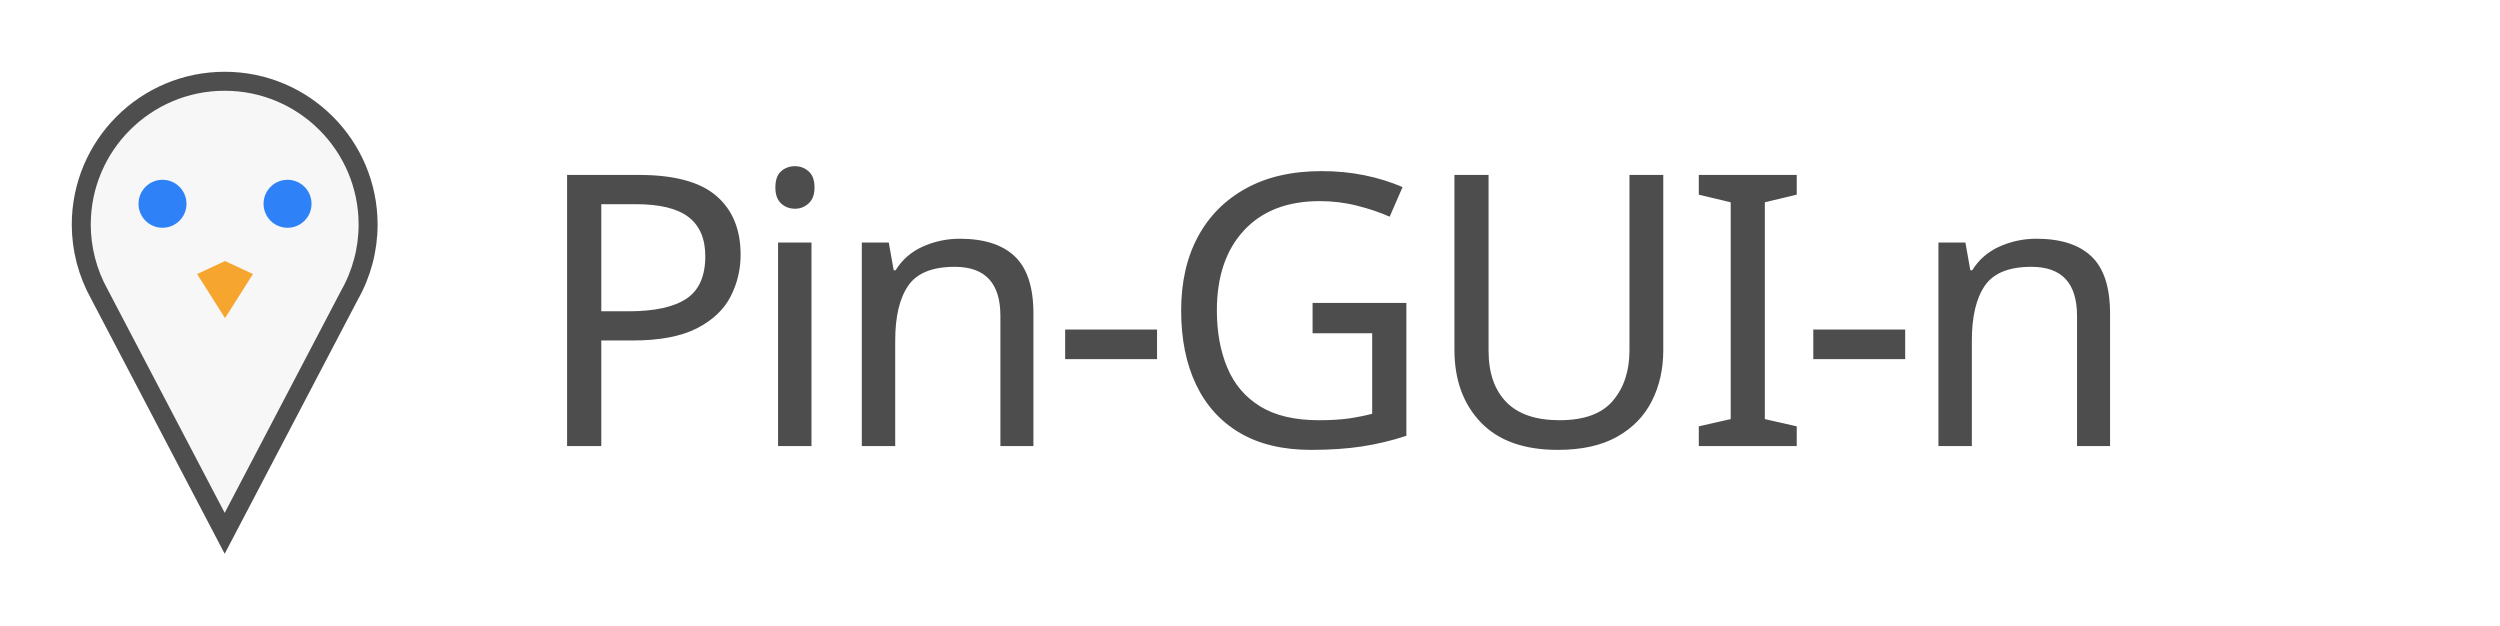
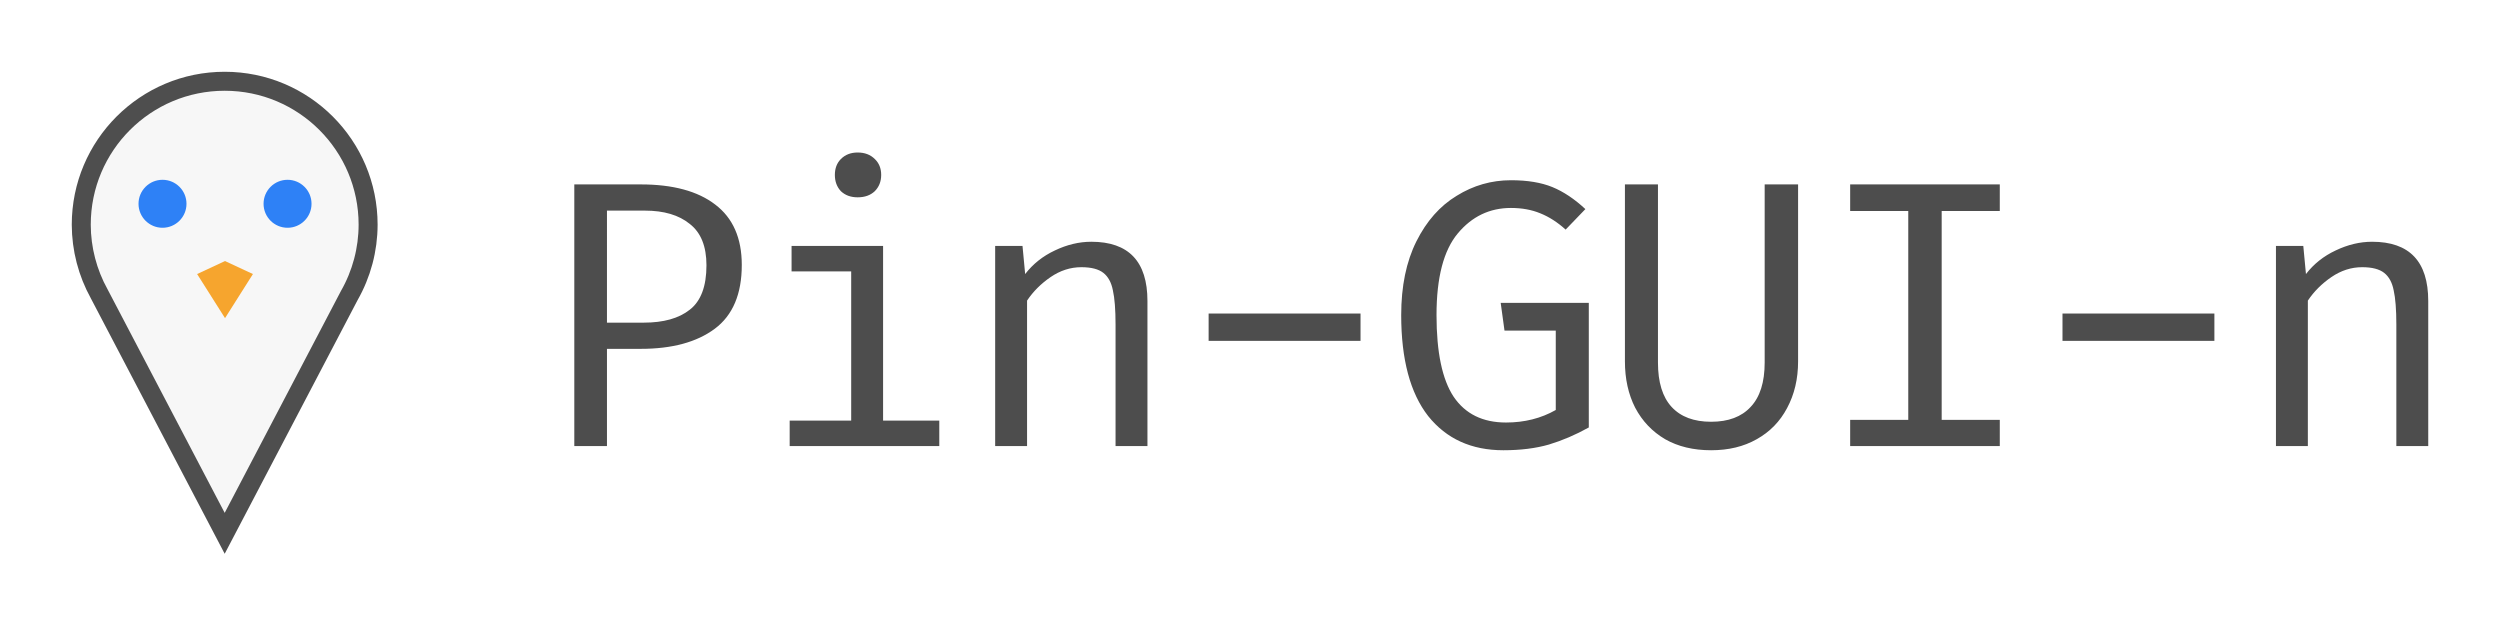
<svg xmlns="http://www.w3.org/2000/svg" id="svg8" version="1.1" viewBox="0 0 696.715 174.329" height="174.329mm" width="696.715mm">
  <defs id="defs2" />
  <g id="g4626" transform="translate(13.67874,13.73882)" />
  <path style="fill:#f7f7f7;fill-opacity:1;stroke:#4e4e4e;stroke-width:5.292;stroke-miterlimit:4;stroke-dasharray:none;stroke-opacity:1;paint-order:normal" d="m 62.617,22.646 a 39.971,39.971 0 0 0 -39.971,39.971 39.971,39.971 0 0 0 5.006,19.277 L 62.617,148.628 97.329,82.377 A 39.971,39.971 0 0 0 102.588,62.617 39.971,39.971 0 0 0 62.617,22.646 Z" id="path10" />
  <g id="g4637" transform="translate(-7.403126,6.40666)">
    <circle r="6.685" cy="50.385" cx="52.691" id="path4564" style="fill:#0067f6;fill-opacity:0.811;stroke:none;stroke-width:0.331;stroke-opacity:1" />
    <circle r="6.685" cy="50.385" cx="87.538" id="path4564-5" style="fill:#0067f6;fill-opacity:0.811;stroke:none;stroke-width:0.331;stroke-opacity:1" />
  </g>
  <g id="g4633" transform="translate(-7.875591,12.22751)">
    <path style="fill:#f69300;fill-opacity:0.811;stroke-width:0.145" d="M 237.02 274.955 L 207.621 288.637 L 237.02 335.102 L 266.416 288.637 L 237.02 274.955 z " transform="matrix(0.2645833,0,0,0.2645833,7.875591,-12.22751)" id="rect14-3-3" />
  </g>
-   <text xml:space="preserve" style="font-style:normal;font-weight:normal;font-size:10.583px;line-height:6.615px;font-family:sans-serif;letter-spacing:-3.969px;word-spacing:0px;fill:#4d4d4d;fill-opacity:1;stroke:none;stroke-width:0.265" x="147.774" y="124.312" id="text4805">
-     <tspan id="tspan4803" x="147.774" y="124.312" style="font-style:normal;font-variant:normal;font-weight:normal;font-stretch:normal;font-size:105.833px;font-family:'Fira Code';-inkscape-font-specification:'Fira Code';letter-spacing:-3.969px;fill:#4d4d4d;fill-opacity:1;stroke-width:0.265">Pin-GUI-n</tspan>
-   </text>
+   <g aria-label="Pin-GUI-n" style="font-style:normal;font-weight:normal;font-size:10.583px;line-height:6.615px;font-family:sans-serif;letter-spacing:-3.969px;word-spacing:0px;fill:#4d4d4d;fill-opacity:1;stroke:none;stroke-width:0.265" id="text4805">
+     <path style="font-style:normal;font-variant:normal;font-weight:normal;font-stretch:normal;font-size:105.833px;font-family:'Fira Code';-inkscape-font-specification:'Fira Code';letter-spacing:-3.969px;fill:#4d4d4d;fill-opacity:1;stroke-width:0.265" id="path836" d="m 239.014,42.502 c -1.905,0 -3.457,0.601 -4.656,1.801 -1.129,1.129 -1.693,2.609 -1.693,4.443 0,1.834 0.564,3.351 1.693,4.551 1.199,1.129 2.751,1.693 4.656,1.693 1.976,0 3.562,-0.564 4.762,-1.693 1.199,-1.199 1.799,-2.716 1.799,-4.551 0,-1.834 -0.599,-3.314 -1.799,-4.443 -1.199,-1.199 -2.786,-1.801 -4.762,-1.801 z m 182.068,7.727 c -5.433,0 -10.478,1.447 -15.135,4.34 -4.657,2.822 -8.397,7.055 -11.219,12.699 -2.822,5.644 -4.232,12.488 -4.232,20.531 0,12.347 2.504,21.732 7.514,28.152 5.08,6.35 12.065,9.525 20.955,9.525 4.798,0 9.03,-0.53 12.699,-1.588 3.739,-1.129 7.444,-2.716 11.113,-4.762 V 84.412 h -24.553 l 1.059,7.727 h 14.287 v 22.119 c -4.092,2.328 -8.715,3.492 -13.865,3.492 -6.491,0 -11.358,-2.399 -14.604,-7.197 -3.175,-4.798 -4.764,-12.382 -4.764,-22.754 0,-10.442 1.977,-18.027 5.928,-22.754 3.951,-4.727 8.89,-7.09 14.816,-7.09 3.034,0 5.75,0.493 8.148,1.48 2.469,0.988 4.834,2.505 7.092,4.551 l 5.502,-5.715 c -3.034,-2.822 -6.103,-4.869 -9.207,-6.139 -3.104,-1.27 -6.949,-1.904 -11.535,-1.904 z M 160.051,51.393 V 124.312 h 9.102 V 97.219 h 9.418 c 8.749,0 15.629,-1.87 20.639,-5.609 5.009,-3.739 7.514,-9.665 7.514,-17.779 0,-7.479 -2.469,-13.089 -7.408,-16.828 -4.868,-3.739 -11.784,-5.609 -20.744,-5.609 z m 292.793,0 v 49.318 c 0,4.868 0.952,9.173 2.857,12.912 1.976,3.739 4.761,6.667 8.359,8.783 3.598,2.046 7.868,3.07 12.807,3.07 4.868,0 9.101,-1.024 12.699,-3.07 3.669,-2.046 6.491,-4.938 8.467,-8.678 2.046,-3.81 3.07,-8.149 3.07,-13.018 V 51.393 h -9.314 V 101.029 c 0,5.503 -1.305,9.629 -3.916,12.381 -2.54,2.752 -6.208,4.129 -11.006,4.129 -4.798,0 -8.466,-1.377 -11.006,-4.129 -2.54,-2.752 -3.811,-6.878 -3.811,-12.381 V 51.393 Z m 62.77,0 v 7.408 h 16.193 v 58.209 h -16.193 v 7.303 h 41.699 v -7.303 H 541.119 V 58.801 h 16.193 v -7.408 z m -346.461,7.303 h 10.582 c 5.292,10e-7 9.454,1.234 12.488,3.703 3.104,2.399 4.658,6.245 4.658,11.537 0,5.856 -1.554,9.984 -4.658,12.383 -3.034,2.399 -7.301,3.598 -12.805,3.598 h -10.266 z m 134.961,8.678 c -3.387,0 -6.773,0.813 -10.16,2.436 -3.316,1.552 -6.069,3.738 -8.256,6.561 l -0.74,-7.832 h -7.621 V 124.312 h 8.891 V 83.777 c 1.693,-2.54 3.881,-4.726 6.562,-6.561 2.681,-1.834 5.538,-2.752 8.572,-2.752 2.752,0 4.798,0.53 6.139,1.588 1.341,1.058 2.221,2.68 2.645,4.867 0.494,2.187 0.742,5.363 0.742,9.525 V 124.312 h 8.889 V 83.883 c 0,-11.007 -5.22,-16.51 -15.662,-16.51 z m 356.939,0 c -3.387,0 -6.773,0.813 -10.16,2.436 -3.316,1.552 -6.069,3.738 -8.256,6.561 l -0.74,-7.832 h -7.621 V 124.312 h 8.891 V 83.777 c 1.693,-2.54 3.881,-4.726 6.562,-6.561 2.681,-1.834 5.538,-2.752 8.572,-2.752 2.752,0 4.798,0.53 6.139,1.588 1.341,1.058 2.221,2.68 2.645,4.867 0.494,2.187 0.742,5.363 0.742,9.525 V 124.312 h 8.889 V 83.883 c 0,-11.007 -5.22,-16.51 -15.662,-16.51 z m -440.455,1.164 v 7.092 h 16.617 V 117.221 h -17.146 v 7.092 h 41.699 v -7.092 H 246.104 V 68.537 Z m 116.229,18.84 v 7.619 h 42.334 v -7.619 z m 237.961,0 v 7.619 h 42.332 v -7.619 z" />
+   </g>
</svg>
